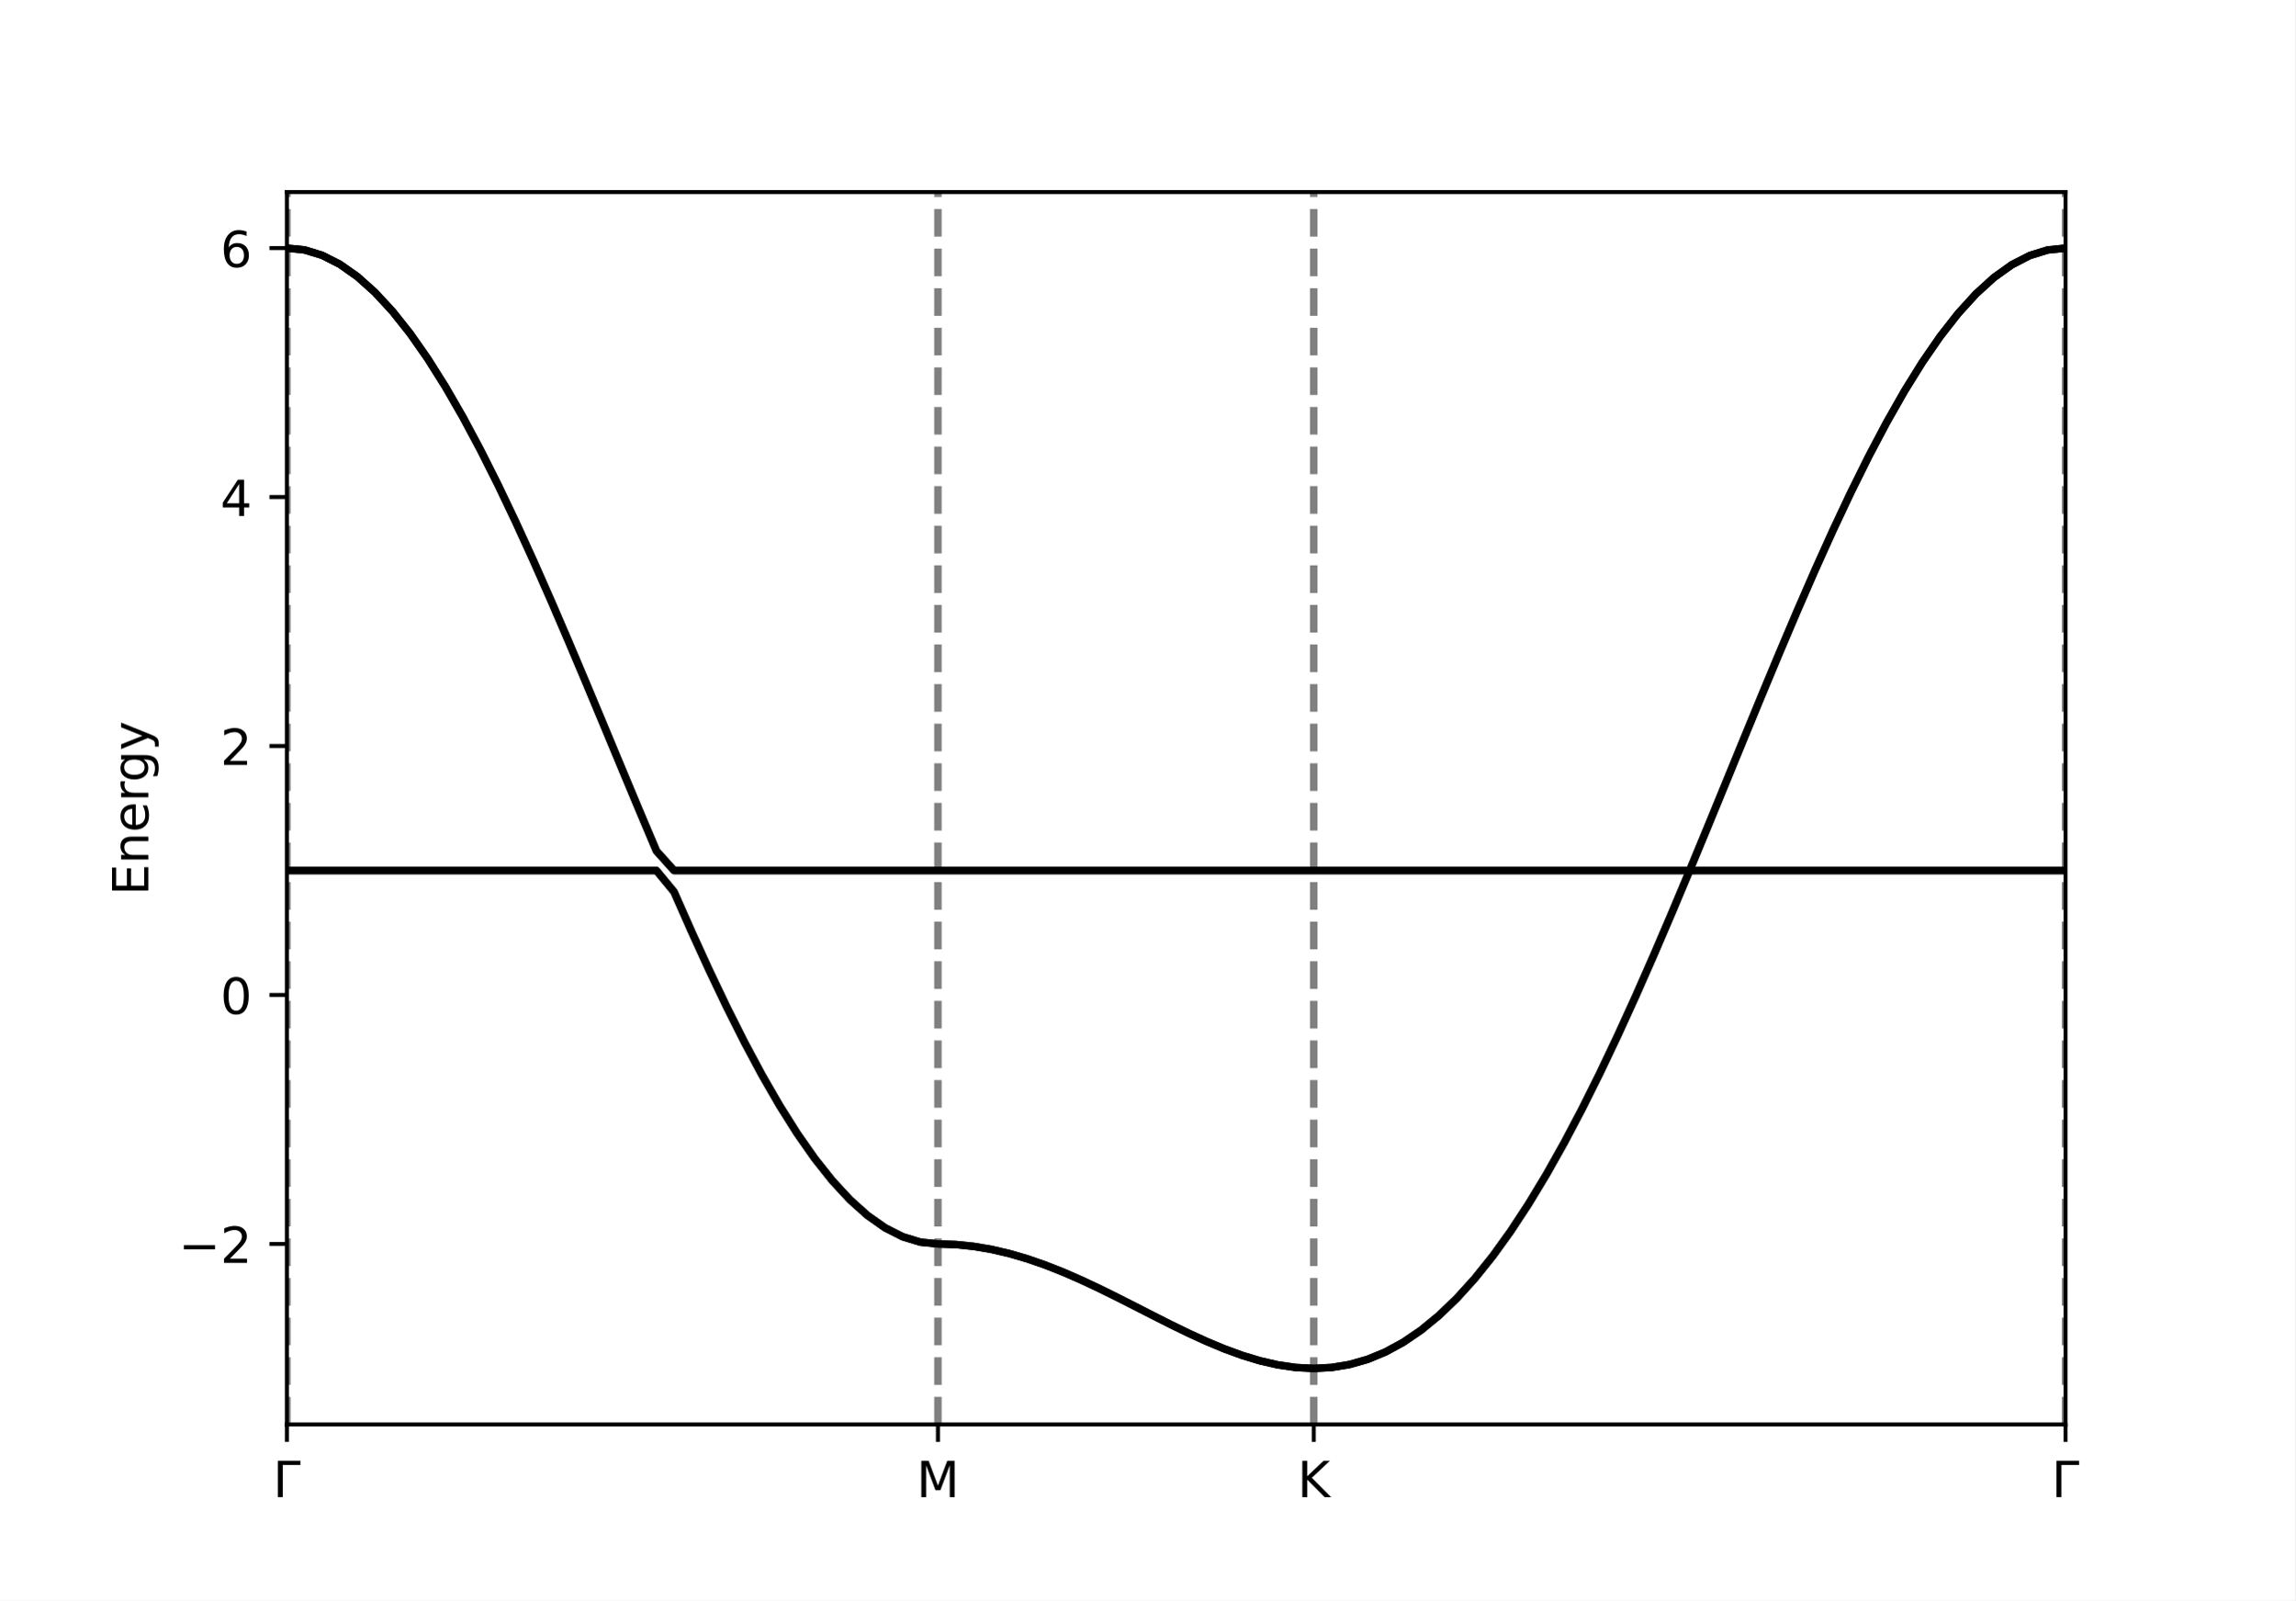
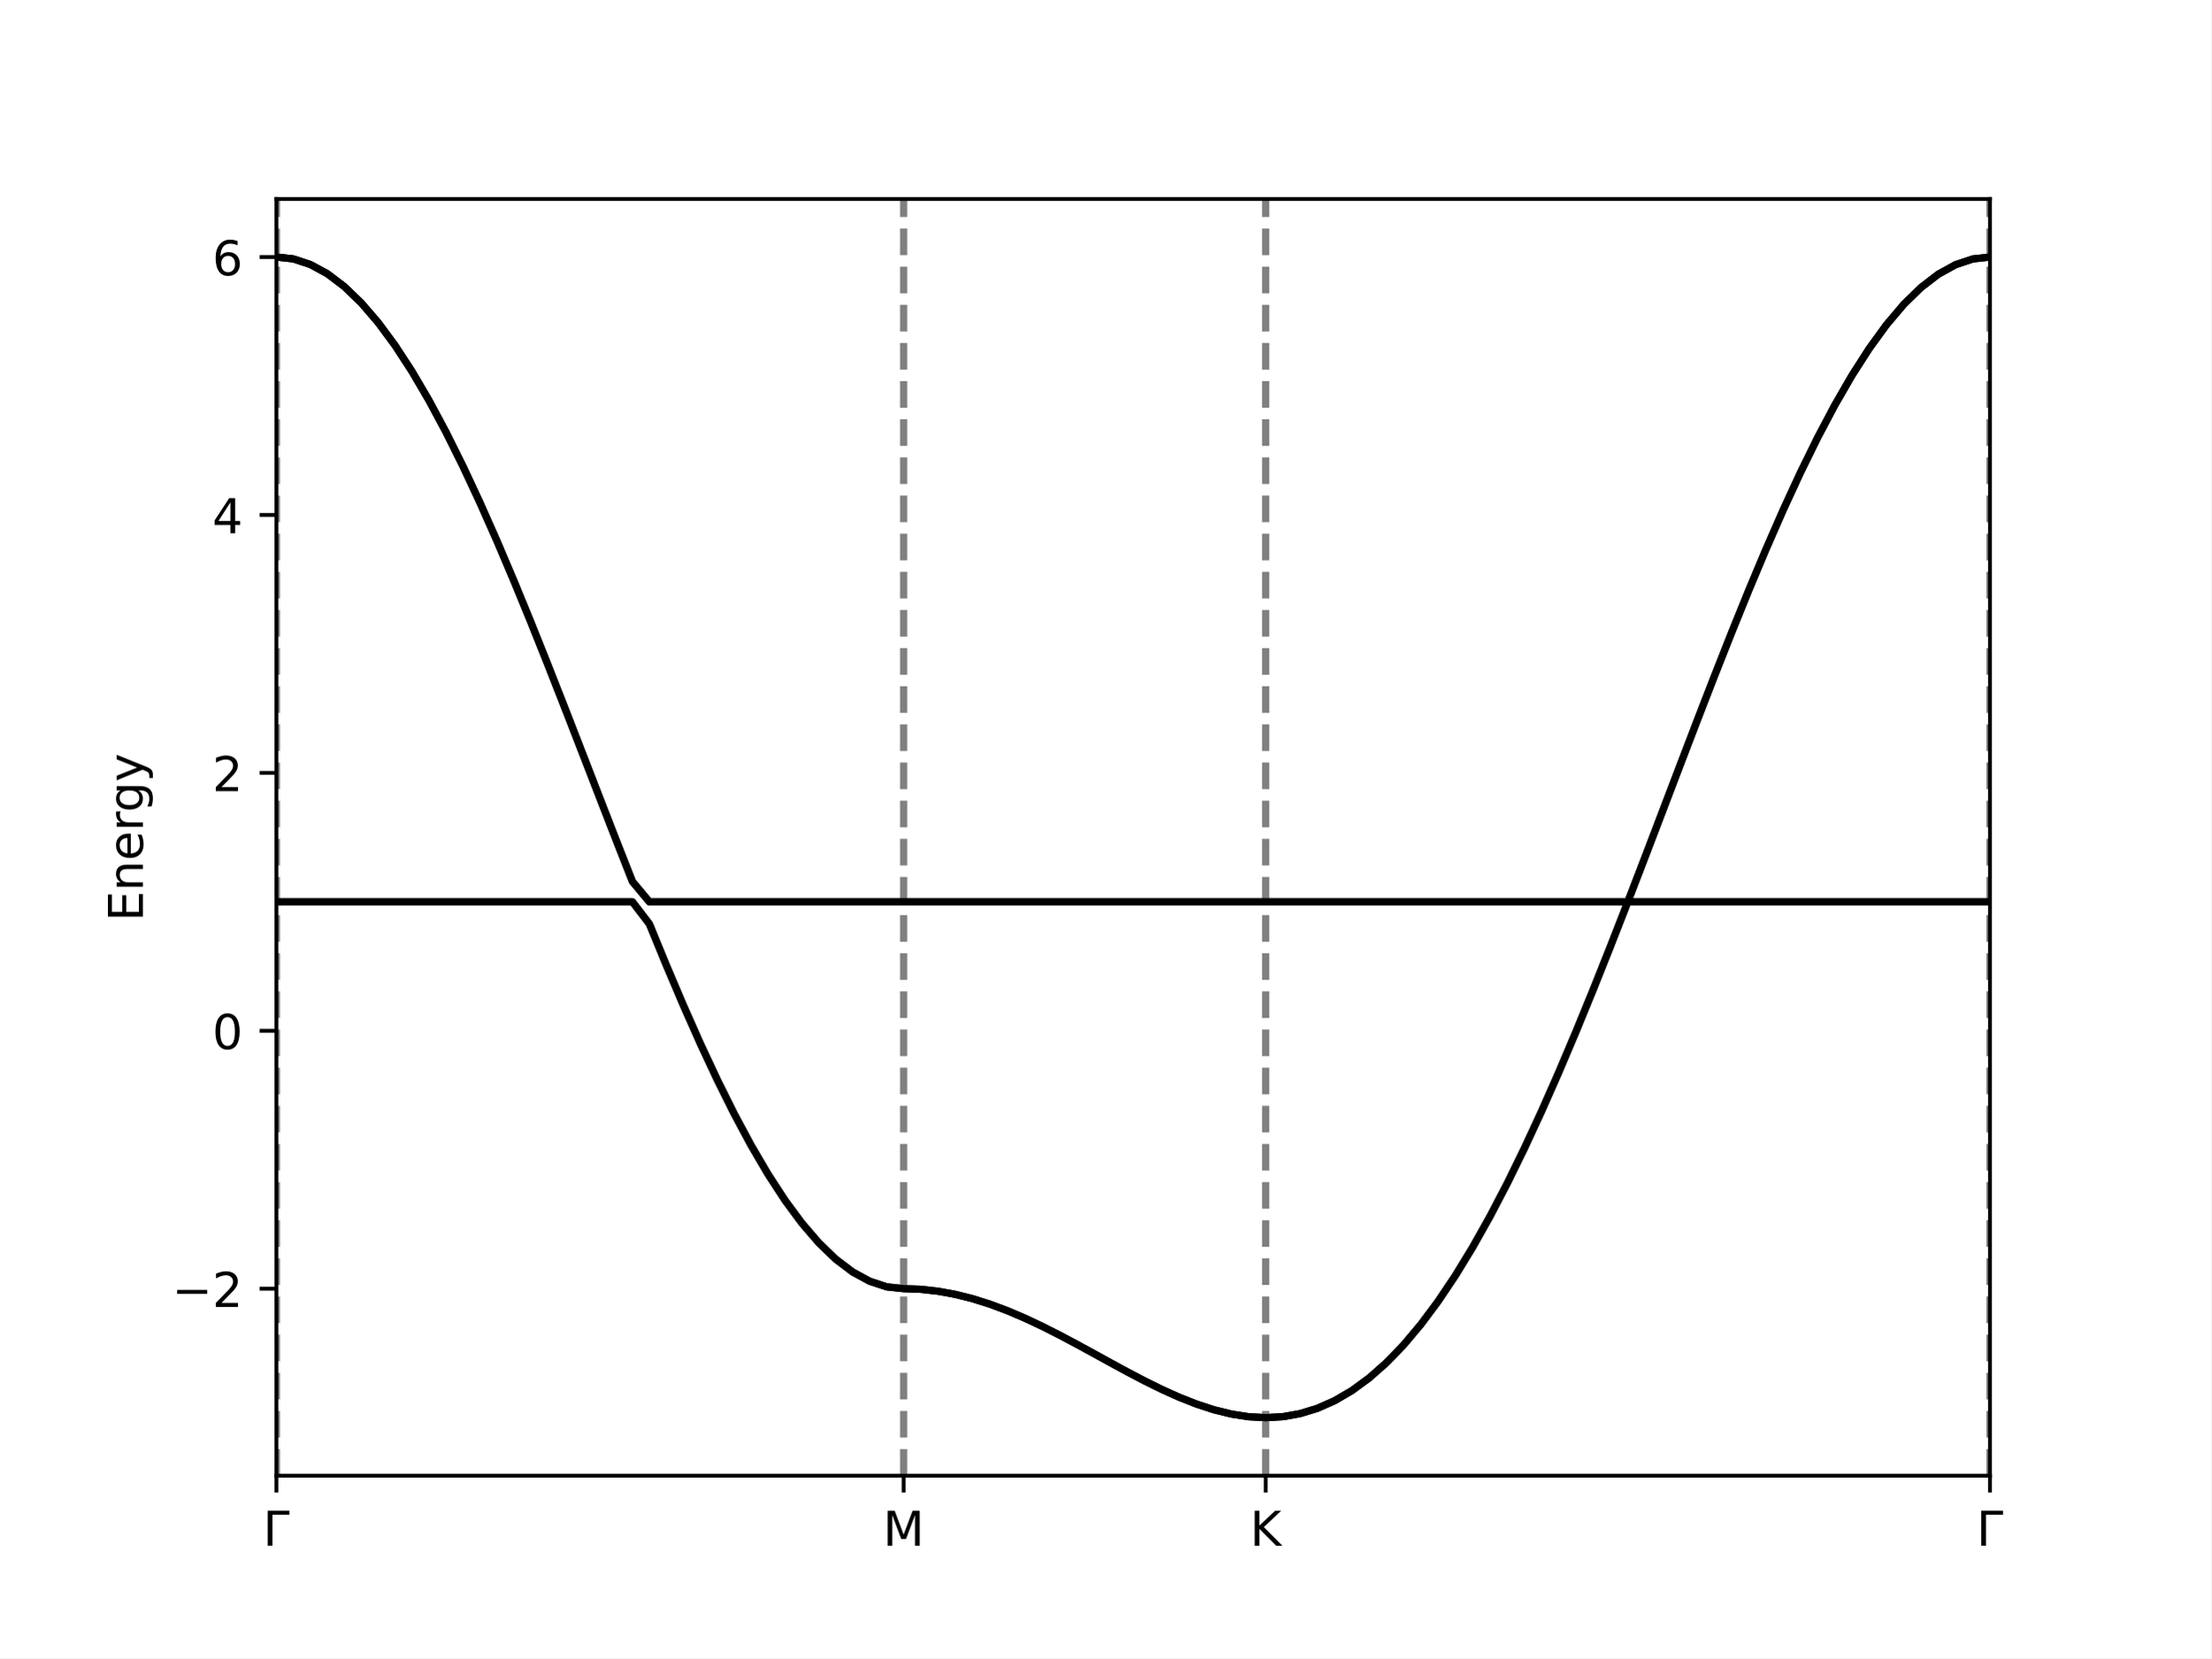
- <svg xmlns="http://www.w3.org/2000/svg" xmlns:xlink="http://www.w3.org/1999/xlink" width="460.8pt" height="321.36pt" viewBox="0 0 460.8 321.36" version="1.1">
+ <svg xmlns="http://www.w3.org/2000/svg" xmlns:xlink="http://www.w3.org/1999/xlink" width="460.8pt" height="345.6pt" viewBox="0 0 460.8 345.6" version="1.1">
  <defs>
    <style type="text/css">*{stroke-linejoin: round; stroke-linecap: butt}</style>
  </defs>
  <g id="figure_1">
    <g id="patch_1">
-       <path d="M 0 321.36  L 460.8 321.36  L 460.8 0  L 0 0  z " style="fill: #ffffff" />
+       <path d="M 0 345.6  L 460.8 345.6  L 460.8 0  L 0 0  z " style="fill: #ffffff" />
    </g>
    <g id="axes_1">
      <g id="patch_2">
-         <path d="M 57.6 286.01  L 414.72 286.01  L 414.72 38.563  L 57.6 38.563  z " style="fill: #ffffff" />
+         <path d="M 57.6 307.584  L 414.72 307.584  L 414.72 41.472  L 57.6 41.472  z " style="fill: #ffffff" />
      </g>
      <g id="matplotlib.axis_1">
        <g id="xtick_1">
          <g id="line2d_1">
            <defs>
-               <path id="m54ec188407" d="M 0 0  L 0 3.5  " style="stroke: #000000; stroke-width: 0.8" />
+               <path id="m6cc8d9f56b" d="M 0 0  L 0 3.5  " style="stroke: #000000; stroke-width: 0.8" />
            </defs>
            <g>
-               <use xlink:href="#m54ec188407" x="57.6" y="286.01" style="stroke: #000000; stroke-width: 0.8" />
+               <use xlink:href="#m6cc8d9f56b" x="57.6" y="307.584" style="stroke: #000000; stroke-width: 0.8" />
            </g>
          </g>
          <g id="text_1">
-             <g transform="translate(54.8 300.6088) scale(0.1 -0.1)">
+             <g transform="translate(54.8 322.1824)scale(0.1 -0.1)">
              <defs>
                <path id="DejaVuSans-393" d="M 628 0  L 628 4666  L 3531 4666  L 3531 4134  L 1259 4134  L 1259 0  L 628 0  z " transform="scale(0.015625)" />
              </defs>
              <use xlink:href="#DejaVuSans-393" transform="translate(0 0.09375)" />
            </g>
          </g>
        </g>
        <g id="xtick_2">
          <g id="line2d_2">
            <g>
-               <use xlink:href="#m54ec188407" x="188.315" y="286.01" style="stroke: #000000; stroke-width: 0.8" />
+               <use xlink:href="#m6cc8d9f56b" x="188.315" y="307.584" style="stroke: #000000; stroke-width: 0.8" />
            </g>
          </g>
          <g id="text_2">
-             <g transform="translate(184.0009 300.6088) scale(0.1 -0.1)">
+             <g transform="translate(184.0009 322.1824)scale(0.1 -0.1)">
              <defs>
                <path id="DejaVuSans-4d" d="M 628 4666  L 1569 4666  L 2759 1491  L 3956 4666  L 4897 4666  L 4897 0  L 4281 0  L 4281 4097  L 3078 897  L 2444 897  L 1241 4097  L 1241 0  L 628 0  L 628 4666  z " transform="scale(0.015625)" />
              </defs>
              <use xlink:href="#DejaVuSans-4d" />
            </g>
          </g>
        </g>
        <g id="xtick_3">
          <g id="line2d_3">
            <g>
-               <use xlink:href="#m54ec188407" x="263.776" y="286.01" style="stroke: #000000; stroke-width: 0.8" />
+               <use xlink:href="#m6cc8d9f56b" x="263.776" y="307.584" style="stroke: #000000; stroke-width: 0.8" />
            </g>
          </g>
          <g id="text_3">
-             <g transform="translate(260.4969 300.6088) scale(0.1 -0.1)">
+             <g transform="translate(260.4969 322.1824)scale(0.1 -0.1)">
              <defs>
                <path id="DejaVuSans-4b" d="M 628 4666  L 1259 4666  L 1259 2694  L 3353 4666  L 4166 4666  L 1850 2491  L 4331 0  L 3500 0  L 1259 2247  L 1259 0  L 628 0  L 628 4666  z " transform="scale(0.015625)" />
              </defs>
              <use xlink:href="#DejaVuSans-4b" />
            </g>
          </g>
        </g>
        <g id="xtick_4">
          <g id="line2d_4">
            <g>
-               <use xlink:href="#m54ec188407" x="414.72" y="286.01" style="stroke: #000000; stroke-width: 0.8" />
+               <use xlink:href="#m6cc8d9f56b" x="414.72" y="307.584" style="stroke: #000000; stroke-width: 0.8" />
            </g>
          </g>
          <g id="text_4">
-             <g transform="translate(411.92 300.6088) scale(0.1 -0.1)">
+             <g transform="translate(411.92 322.1824)scale(0.1 -0.1)">
              <use xlink:href="#DejaVuSans-393" transform="translate(0 0.09375)" />
            </g>
          </g>
        </g>
      </g>
      <g id="matplotlib.axis_2">
        <g id="ytick_1">
          <g id="line2d_5">
            <defs>
-               <path id="m314cf8f7ac" d="M 0 0  L -3.5 0  " style="stroke: #000000; stroke-width: 0.8" />
+               <path id="m613332653d" d="M 0 0  L -3.5 0  " style="stroke: #000000; stroke-width: 0.8" />
            </defs>
            <g>
-               <use xlink:href="#m314cf8f7ac" x="57.6" y="249.768" style="stroke: #000000; stroke-width: 0.8" />
+               <use xlink:href="#m613332653d" x="57.6" y="268.608" style="stroke: #000000; stroke-width: 0.8" />
            </g>
          </g>
          <g id="text_5">
-             <g transform="translate(35.85781 253.5674) scale(0.1 -0.1)">
+             <g transform="translate(35.85781 272.4072)scale(0.1 -0.1)">
              <defs>
                <path id="DejaVuSans-2212" d="M 678 2272  L 4684 2272  L 4684 1741  L 678 1741  L 678 2272  z " transform="scale(0.015625)" />
                <path id="DejaVuSans-32" d="M 1228 531  L 3431 531  L 3431 0  L 469 0  L 469 531  Q 828 903 1448 1529  Q 2069 2156 2228 2338  Q 2531 2678 2651 2914  Q 2772 3150 2772 3378  Q 2772 3750 2511 3984  Q 2250 4219 1831 4219  Q 1534 4219 1204 4116  Q 875 4013 500 3803  L 500 4441  Q 881 4594 1212 4672  Q 1544 4750 1819 4750  Q 2544 4750 2975 4387  Q 3406 4025 3406 3419  Q 3406 3131 3298 2873  Q 3191 2616 2906 2266  Q 2828 2175 2409 1742  Q 1991 1309 1228 531  z " transform="scale(0.015625)" />
              </defs>
              <use xlink:href="#DejaVuSans-2212" />
              <use xlink:href="#DejaVuSans-32" x="83.789" />
            </g>
          </g>
        </g>
        <g id="ytick_2">
          <g id="line2d_6">
            <g>
-               <use xlink:href="#m314cf8f7ac" x="57.6" y="199.779" style="stroke: #000000; stroke-width: 0.8" />
+               <use xlink:href="#m613332653d" x="57.6" y="214.848" style="stroke: #000000; stroke-width: 0.8" />
            </g>
          </g>
          <g id="text_6">
-             <g transform="translate(44.2375 203.578) scale(0.1 -0.1)">
+             <g transform="translate(44.2375 218.6472)scale(0.1 -0.1)">
              <defs>
                <path id="DejaVuSans-30" d="M 2034 4250  Q 1547 4250 1301 3770  Q 1056 3291 1056 2328  Q 1056 1369 1301 889  Q 1547 409 2034 409  Q 2525 409 2770 889  Q 3016 1369 3016 2328  Q 3016 3291 2770 3770  Q 2525 4250 2034 4250  z M 2034 4750  Q 2819 4750 3233 4129  Q 3647 3509 3647 2328  Q 3647 1150 3233 529  Q 2819 -91 2034 -91  Q 1250 -91 836 529  Q 422 1150 422 2328  Q 422 3509 836 4129  Q 1250 4750 2034 4750  z " transform="scale(0.015625)" />
              </defs>
              <use xlink:href="#DejaVuSans-30" />
            </g>
          </g>
        </g>
        <g id="ytick_3">
          <g id="line2d_7">
            <g>
-               <use xlink:href="#m314cf8f7ac" x="57.6" y="149.789" style="stroke: #000000; stroke-width: 0.8" />
+               <use xlink:href="#m613332653d" x="57.6" y="161.088" style="stroke: #000000; stroke-width: 0.8" />
            </g>
          </g>
          <g id="text_7">
-             <g transform="translate(44.2375 153.5887) scale(0.1 -0.1)">
+             <g transform="translate(44.2375 164.8872)scale(0.1 -0.1)">
              <use xlink:href="#DejaVuSans-32" />
            </g>
          </g>
        </g>
        <g id="ytick_4">
          <g id="line2d_8">
            <g>
-               <use xlink:href="#m314cf8f7ac" x="57.6" y="99.8" style="stroke: #000000; stroke-width: 0.8" />
+               <use xlink:href="#m613332653d" x="57.6" y="107.328" style="stroke: #000000; stroke-width: 0.8" />
            </g>
          </g>
          <g id="text_8">
-             <g transform="translate(44.2375 103.5994) scale(0.1 -0.1)">
+             <g transform="translate(44.2375 111.1272)scale(0.1 -0.1)">
              <defs>
                <path id="DejaVuSans-34" d="M 2419 4116  L 825 1625  L 2419 1625  L 2419 4116  z M 2253 4666  L 3047 4666  L 3047 1625  L 3713 1625  L 3713 1100  L 3047 1100  L 3047 0  L 2419 0  L 2419 1100  L 313 1100  L 313 1709  L 2253 4666  z " transform="scale(0.015625)" />
              </defs>
              <use xlink:href="#DejaVuSans-34" />
            </g>
          </g>
        </g>
        <g id="ytick_5">
          <g id="line2d_9">
            <g>
-               <use xlink:href="#m314cf8f7ac" x="57.6" y="49.811" style="stroke: #000000; stroke-width: 0.8" />
+               <use xlink:href="#m613332653d" x="57.6" y="53.568" style="stroke: #000000; stroke-width: 0.8" />
            </g>
          </g>
          <g id="text_9">
-             <g transform="translate(44.2375 53.61002) scale(0.1 -0.1)">
+             <g transform="translate(44.2375 57.36722)scale(0.1 -0.1)">
              <defs>
                <path id="DejaVuSans-36" d="M 2113 2584  Q 1688 2584 1439 2293  Q 1191 2003 1191 1497  Q 1191 994 1439 701  Q 1688 409 2113 409  Q 2538 409 2786 701  Q 3034 994 3034 1497  Q 3034 2003 2786 2293  Q 2538 2584 2113 2584  z M 3366 4563  L 3366 3988  Q 3128 4100 2886 4159  Q 2644 4219 2406 4219  Q 1781 4219 1451 3797  Q 1122 3375 1075 2522  Q 1259 2794 1537 2939  Q 1816 3084 2150 3084  Q 2853 3084 3261 2657  Q 3669 2231 3669 1497  Q 3669 778 3244 343  Q 2819 -91 2113 -91  Q 1303 -91 875 529  Q 447 1150 447 2328  Q 447 3434 972 4092  Q 1497 4750 2381 4750  Q 2619 4750 2861 4703  Q 3103 4656 3366 4563  z " transform="scale(0.015625)" />
              </defs>
              <use xlink:href="#DejaVuSans-36" />
            </g>
          </g>
        </g>
        <g id="text_10">
-           <g transform="translate(29.77812 179.793) rotate(-90) scale(0.1 -0.1)">
+           <g transform="translate(29.77812 192.0342)rotate(-90)scale(0.1 -0.1)">
            <defs>
              <path id="DejaVuSans-45" d="M 628 4666  L 3578 4666  L 3578 4134  L 1259 4134  L 1259 2753  L 3481 2753  L 3481 2222  L 1259 2222  L 1259 531  L 3634 531  L 3634 0  L 628 0  L 628 4666  z " transform="scale(0.015625)" />
              <path id="DejaVuSans-6e" d="M 3513 2113  L 3513 0  L 2938 0  L 2938 2094  Q 2938 2591 2744 2837  Q 2550 3084 2163 3084  Q 1697 3084 1428 2787  Q 1159 2491 1159 1978  L 1159 0  L 581 0  L 581 3500  L 1159 3500  L 1159 2956  Q 1366 3272 1645 3428  Q 1925 3584 2291 3584  Q 2894 3584 3203 3211  Q 3513 2838 3513 2113  z " transform="scale(0.015625)" />
              <path id="DejaVuSans-65" d="M 3597 1894  L 3597 1613  L 953 1613  Q 991 1019 1311 708  Q 1631 397 2203 397  Q 2534 397 2845 478  Q 3156 559 3463 722  L 3463 178  Q 3153 47 2828 -22  Q 2503 -91 2169 -91  Q 1331 -91 842 396  Q 353 884 353 1716  Q 353 2575 817 3079  Q 1281 3584 2069 3584  Q 2775 3584 3186 3129  Q 3597 2675 3597 1894  z M 3022 2063  Q 3016 2534 2758 2815  Q 2500 3097 2075 3097  Q 1594 3097 1305 2825  Q 1016 2553 972 2059  L 3022 2063  z " transform="scale(0.015625)" />
              <path id="DejaVuSans-72" d="M 2631 2963  Q 2534 3019 2420 3045  Q 2306 3072 2169 3072  Q 1681 3072 1420 2755  Q 1159 2438 1159 1844  L 1159 0  L 581 0  L 581 3500  L 1159 3500  L 1159 2956  Q 1341 3275 1631 3429  Q 1922 3584 2338 3584  Q 2397 3584 2469 3576  Q 2541 3569 2628 3553  L 2631 2963  z " transform="scale(0.015625)" />
              <path id="DejaVuSans-67" d="M 2906 1791  Q 2906 2416 2648 2759  Q 2391 3103 1925 3103  Q 1463 3103 1205 2759  Q 947 2416 947 1791  Q 947 1169 1205 825  Q 1463 481 1925 481  Q 2391 481 2648 825  Q 2906 1169 2906 1791  z M 3481 434  Q 3481 -459 3084 -895  Q 2688 -1331 1869 -1331  Q 1566 -1331 1297 -1286  Q 1028 -1241 775 -1147  L 775 -588  Q 1028 -725 1275 -790  Q 1522 -856 1778 -856  Q 2344 -856 2625 -561  Q 2906 -266 2906 331  L 2906 616  Q 2728 306 2450 153  Q 2172 0 1784 0  Q 1141 0 747 490  Q 353 981 353 1791  Q 353 2603 747 3093  Q 1141 3584 1784 3584  Q 2172 3584 2450 3431  Q 2728 3278 2906 2969  L 2906 3500  L 3481 3500  L 3481 434  z " transform="scale(0.015625)" />
              <path id="DejaVuSans-79" d="M 2059 -325  Q 1816 -950 1584 -1140  Q 1353 -1331 966 -1331  L 506 -1331  L 506 -850  L 844 -850  Q 1081 -850 1212 -737  Q 1344 -625 1503 -206  L 1606 56  L 191 3500  L 800 3500  L 1894 763  L 2988 3500  L 3597 3500  L 2059 -325  z " transform="scale(0.015625)" />
            </defs>
            <use xlink:href="#DejaVuSans-45" />
            <use xlink:href="#DejaVuSans-6e" x="63.184" />
            <use xlink:href="#DejaVuSans-65" x="126.562" />
            <use xlink:href="#DejaVuSans-72" x="188.086" />
            <use xlink:href="#DejaVuSans-67" x="227.449" />
            <use xlink:href="#DejaVuSans-79" x="290.926" />
          </g>
        </g>
      </g>
      <g id="line2d_10">
-         <path d="M 57.6 286.01  L 57.6 38.563  " clip-path="url(#pdacc1e91a1)" style="fill: none; stroke-dasharray: 5.55,2.4; stroke-dashoffset: 0; stroke: #808080; stroke-width: 1.5" />
+         <path d="M 57.6 307.584  L 57.6 41.472  " clip-path="url(#pf6505c770f)" style="fill: none; stroke-dasharray: 5.55,2.4; stroke-dashoffset: 0; stroke: #808080; stroke-width: 1.5" />
      </g>
      <g id="line2d_11">
-         <path d="M 188.315 286.01  L 188.315 38.563  " clip-path="url(#pdacc1e91a1)" style="fill: none; stroke-dasharray: 5.55,2.4; stroke-dashoffset: 0; stroke: #808080; stroke-width: 1.5" />
+         <path d="M 188.315 307.584  L 188.315 41.472  " clip-path="url(#pf6505c770f)" style="fill: none; stroke-dasharray: 5.55,2.4; stroke-dashoffset: 0; stroke: #808080; stroke-width: 1.5" />
      </g>
      <g id="line2d_12">
-         <path d="M 263.776 286.01  L 263.776 38.563  " clip-path="url(#pdacc1e91a1)" style="fill: none; stroke-dasharray: 5.55,2.4; stroke-dashoffset: 0; stroke: #808080; stroke-width: 1.5" />
+         <path d="M 263.776 307.584  L 263.776 41.472  " clip-path="url(#pf6505c770f)" style="fill: none; stroke-dasharray: 5.55,2.4; stroke-dashoffset: 0; stroke: #808080; stroke-width: 1.5" />
      </g>
      <g id="line2d_13">
-         <path d="M 414.72 286.01  L 414.72 38.563  " clip-path="url(#pdacc1e91a1)" style="fill: none; stroke-dasharray: 5.55,2.4; stroke-dashoffset: 0; stroke: #808080; stroke-width: 1.5" />
+         <path d="M 414.72 307.584  L 414.72 41.472  " clip-path="url(#pf6505c770f)" style="fill: none; stroke-dasharray: 5.55,2.4; stroke-dashoffset: 0; stroke: #808080; stroke-width: 1.5" />
      </g>
      <g id="line2d_14">
-         <path d="M 57.6 174.784  L 61.133 174.784  L 64.666 174.784  L 68.199 174.784  L 71.731 174.784  L 75.264 174.784  L 78.797 174.784  L 82.33 174.784  L 85.863 174.784  L 89.396 174.784  L 92.928 174.784  L 96.461 174.784  L 99.994 174.784  L 103.527 174.784  L 107.06 174.784  L 110.593 174.784  L 114.125 174.784  L 117.658 174.784  L 121.191 174.784  L 124.724 174.784  L 128.257 174.784  L 131.79 174.784  L 135.322 179.065  L 138.855 187.067  L 142.388 194.8  L 145.921 202.209  L 149.454 209.24  L 152.987 215.843  L 156.519 221.97  L 160.052 227.576  L 163.585 232.623  L 167.118 237.072  L 170.651 240.893  L 174.184 244.057  L 177.716 246.542  L 181.249 248.33  L 184.782 249.408  L 188.315 249.768  L 191.908 249.892  L 195.502 250.262  L 199.095 250.872  L 202.688 251.711  L 206.282 252.764  L 209.875 254.012  L 213.469 255.433  L 217.062 257.001  L 220.655 258.687  L 224.249 260.459  L 227.842 262.282  L 231.435 264.12  L 235.029 265.934  L 238.622 267.684  L 242.216 269.33  L 245.809 270.832  L 249.402 272.147  L 252.996 273.236  L 256.589 274.06  L 260.182 274.581  L 263.776 274.763  L 267.37 274.572  L 270.964 273.978  L 274.558 272.952  L 278.151 271.472  L 281.745 269.517  L 285.339 267.07  L 288.933 264.12  L 292.527 260.66  L 296.121 256.688  L 299.715 252.206  L 303.309 247.222  L 306.903 241.747  L 310.497 235.8  L 314.091 229.402  L 317.684 222.58  L 321.278 215.366  L 324.872 207.795  L 328.466 199.907  L 332.06 191.746  L 335.654 183.358  L 339.248 174.793  L 342.842 174.784  L 346.436 174.784  L 350.03 174.784  L 353.624 174.784  L 357.217 174.784  L 360.811 174.784  L 364.405 174.784  L 367.999 174.784  L 371.593 174.784  L 375.187 174.784  L 378.781 174.784  L 382.375 174.784  L 385.969 174.784  L 389.563 174.784  L 393.157 174.784  L 396.75 174.784  L 400.344 174.784  L 403.938 174.784  L 407.532 174.784  L 411.126 174.784  L 414.72 174.784  " clip-path="url(#pdacc1e91a1)" style="fill: none; stroke: #000000; stroke-width: 1.5; stroke-linecap: square" />
+         <path d="M 57.6 187.968  L 61.133 187.968  L 64.666 187.968  L 68.199 187.968  L 71.731 187.968  L 75.264 187.968  L 78.797 187.968  L 82.33 187.968  L 85.863 187.968  L 89.396 187.968  L 92.928 187.968  L 96.461 187.968  L 99.994 187.968  L 103.527 187.968  L 107.06 187.968  L 110.593 187.968  L 114.125 187.968  L 117.658 187.968  L 121.191 187.968  L 124.724 187.968  L 128.257 187.968  L 131.79 187.968  L 135.322 192.572  L 138.855 201.178  L 142.388 209.494  L 145.921 217.462  L 149.454 225.023  L 152.987 232.124  L 156.519 238.713  L 160.052 244.742  L 163.585 250.169  L 167.118 254.954  L 170.651 259.063  L 174.184 262.466  L 177.716 265.139  L 181.249 267.061  L 184.782 268.221  L 188.315 268.608  L 191.908 268.741  L 195.502 269.14  L 199.095 269.795  L 202.688 270.697  L 206.282 271.829  L 209.875 273.172  L 213.469 274.7  L 217.062 276.387  L 220.655 278.2  L 224.249 280.105  L 227.842 282.066  L 231.435 284.042  L 235.029 285.993  L 238.622 287.875  L 242.216 289.646  L 245.809 291.26  L 249.402 292.675  L 252.996 293.846  L 256.589 294.733  L 260.182 295.293  L 263.776 295.488  L 267.37 295.283  L 270.964 294.644  L 274.558 293.541  L 278.151 291.949  L 281.745 289.846  L 285.339 287.215  L 288.933 284.043  L 292.527 280.322  L 296.121 276.05  L 299.715 271.23  L 303.309 265.869  L 306.903 259.982  L 310.497 253.586  L 314.091 246.705  L 317.684 239.369  L 321.278 231.61  L 324.872 223.469  L 328.466 214.986  L 332.06 206.209  L 335.654 197.188  L 339.248 187.978  L 342.842 187.968  L 346.436 187.968  L 350.03 187.968  L 353.624 187.968  L 357.217 187.968  L 360.811 187.968  L 364.405 187.968  L 367.999 187.968  L 371.593 187.968  L 375.187 187.968  L 378.781 187.968  L 382.375 187.968  L 385.969 187.968  L 389.563 187.968  L 393.157 187.968  L 396.75 187.968  L 400.344 187.968  L 403.938 187.968  L 407.532 187.968  L 411.126 187.968  L 414.72 187.968  " clip-path="url(#pf6505c770f)" style="fill: none; stroke: #000000; stroke-width: 1.5; stroke-linecap: square" />
      </g>
      <g id="line2d_15">
-         <path d="M 57.6 174.784  L 61.133 174.784  L 64.666 174.784  L 68.199 174.784  L 71.731 174.784  L 75.264 174.784  L 78.797 174.784  L 82.33 174.784  L 85.863 174.784  L 89.396 174.784  L 92.928 174.784  L 96.461 174.784  L 99.994 174.784  L 103.527 174.784  L 107.06 174.784  L 110.593 174.784  L 114.125 174.784  L 117.658 174.784  L 121.191 174.784  L 124.724 174.784  L 128.257 174.784  L 131.79 174.784  L 135.322 179.065  L 138.855 187.067  L 142.388 194.8  L 145.921 202.209  L 149.454 209.24  L 152.987 215.843  L 156.519 221.97  L 160.052 227.576  L 163.585 232.623  L 167.118 237.072  L 170.651 240.893  L 174.184 244.057  L 177.716 246.542  L 181.249 248.33  L 184.782 249.408  L 188.315 249.768  L 191.908 249.892  L 195.502 250.262  L 199.095 250.872  L 202.688 251.711  L 206.282 252.764  L 209.875 254.012  L 213.469 255.433  L 217.062 257.001  L 220.655 258.687  L 224.249 260.459  L 227.842 262.282  L 231.435 264.12  L 235.029 265.934  L 238.622 267.684  L 242.216 269.33  L 245.809 270.832  L 249.402 272.147  L 252.996 273.236  L 256.589 274.06  L 260.182 274.581  L 263.776 274.763  L 267.37 274.572  L 270.964 273.978  L 274.558 272.952  L 278.151 271.472  L 281.745 269.517  L 285.339 267.07  L 288.933 264.12  L 292.527 260.66  L 296.121 256.688  L 299.715 252.206  L 303.309 247.222  L 306.903 241.747  L 310.497 235.8  L 314.091 229.402  L 317.684 222.58  L 321.278 215.366  L 324.872 207.795  L 328.466 199.907  L 332.06 191.746  L 335.654 183.358  L 339.248 174.793  L 342.842 174.784  L 346.436 174.784  L 350.03 174.784  L 353.624 174.784  L 357.217 174.784  L 360.811 174.784  L 364.405 174.784  L 367.999 174.784  L 371.593 174.784  L 375.187 174.784  L 378.781 174.784  L 382.375 174.784  L 385.969 174.784  L 389.563 174.784  L 393.157 174.784  L 396.75 174.784  L 400.344 174.784  L 403.938 174.784  L 407.532 174.784  L 411.126 174.784  L 414.72 174.784  " clip-path="url(#pdacc1e91a1)" style="fill: none; stroke: #000000; stroke-width: 1.5; stroke-linecap: square" />
+         <path d="M 57.6 187.968  L 61.133 187.968  L 64.666 187.968  L 68.199 187.968  L 71.731 187.968  L 75.264 187.968  L 78.797 187.968  L 82.33 187.968  L 85.863 187.968  L 89.396 187.968  L 92.928 187.968  L 96.461 187.968  L 99.994 187.968  L 103.527 187.968  L 107.06 187.968  L 110.593 187.968  L 114.125 187.968  L 117.658 187.968  L 121.191 187.968  L 124.724 187.968  L 128.257 187.968  L 131.79 187.968  L 135.322 192.572  L 138.855 201.178  L 142.388 209.494  L 145.921 217.462  L 149.454 225.023  L 152.987 232.124  L 156.519 238.713  L 160.052 244.742  L 163.585 250.169  L 167.118 254.954  L 170.651 259.063  L 174.184 262.466  L 177.716 265.139  L 181.249 267.061  L 184.782 268.221  L 188.315 268.608  L 191.908 268.741  L 195.502 269.14  L 199.095 269.795  L 202.688 270.697  L 206.282 271.829  L 209.875 273.172  L 213.469 274.7  L 217.062 276.387  L 220.655 278.2  L 224.249 280.105  L 227.842 282.066  L 231.435 284.042  L 235.029 285.993  L 238.622 287.875  L 242.216 289.646  L 245.809 291.26  L 249.402 292.675  L 252.996 293.846  L 256.589 294.733  L 260.182 295.293  L 263.776 295.488  L 267.37 295.283  L 270.964 294.644  L 274.558 293.541  L 278.151 291.949  L 281.745 289.846  L 285.339 287.215  L 288.933 284.043  L 292.527 280.322  L 296.121 276.05  L 299.715 271.23  L 303.309 265.869  L 306.903 259.982  L 310.497 253.586  L 314.091 246.705  L 317.684 239.369  L 321.278 231.61  L 324.872 223.469  L 328.466 214.986  L 332.06 206.209  L 335.654 197.188  L 339.248 187.978  L 342.842 187.968  L 346.436 187.968  L 350.03 187.968  L 353.624 187.968  L 357.217 187.968  L 360.811 187.968  L 364.405 187.968  L 367.999 187.968  L 371.593 187.968  L 375.187 187.968  L 378.781 187.968  L 382.375 187.968  L 385.969 187.968  L 389.563 187.968  L 393.157 187.968  L 396.75 187.968  L 400.344 187.968  L 403.938 187.968  L 407.532 187.968  L 411.126 187.968  L 414.72 187.968  " clip-path="url(#pf6505c770f)" style="fill: none; stroke: #000000; stroke-width: 1.5; stroke-linecap: square" />
      </g>
      <g id="line2d_16">
-         <path d="M 57.6 49.811  L 61.133 50.171  L 64.666 51.249  L 68.199 53.037  L 71.731 55.522  L 75.264 58.686  L 78.797 62.507  L 82.33 66.956  L 85.863 72.002  L 89.396 77.609  L 92.928 83.736  L 96.461 90.339  L 99.994 97.37  L 103.527 104.779  L 107.06 112.512  L 110.593 120.513  L 114.125 128.726  L 117.658 137.09  L 121.191 145.546  L 124.724 154.033  L 128.257 162.489  L 131.79 170.853  L 135.322 174.784  L 138.855 174.784  L 142.388 174.784  L 145.921 174.784  L 149.454 174.784  L 152.987 174.784  L 156.519 174.784  L 160.052 174.784  L 163.585 174.784  L 167.118 174.784  L 170.651 174.784  L 174.184 174.784  L 177.716 174.784  L 181.249 174.784  L 184.782 174.784  L 188.315 174.784  L 191.908 174.784  L 195.502 174.784  L 199.095 174.784  L 202.688 174.784  L 206.282 174.784  L 209.875 174.784  L 213.469 174.784  L 217.062 174.784  L 220.655 174.784  L 224.249 174.784  L 227.842 174.784  L 231.435 174.784  L 235.029 174.784  L 238.622 174.784  L 242.216 174.784  L 245.809 174.784  L 249.402 174.784  L 252.996 174.784  L 256.589 174.784  L 260.182 174.784  L 263.776 174.784  L 267.37 174.784  L 270.964 174.784  L 274.558 174.784  L 278.151 174.784  L 281.745 174.784  L 285.339 174.784  L 288.933 174.784  L 292.527 174.784  L 296.121 174.784  L 299.715 174.784  L 303.309 174.784  L 306.903 174.784  L 310.497 174.784  L 314.091 174.784  L 317.684 174.784  L 321.278 174.784  L 324.872 174.784  L 328.466 174.784  L 332.06 174.784  L 335.654 174.784  L 339.248 174.784  L 342.842 166.104  L 346.436 157.346  L 350.03 148.575  L 353.624 139.848  L 357.217 131.223  L 360.811 122.76  L 364.405 114.516  L 367.999 106.548  L 371.593 98.914  L 375.187 91.666  L 378.781 84.857  L 382.375 78.536  L 385.969 72.749  L 389.563 67.537  L 393.157 62.94  L 396.75 58.991  L 400.344 55.719  L 403.938 53.149  L 407.532 51.299  L 411.126 50.184  L 414.72 49.811  " clip-path="url(#pdacc1e91a1)" style="fill: none; stroke: #000000; stroke-width: 1.5; stroke-linecap: square" />
+         <path d="M 57.6 53.568  L 61.133 53.955  L 64.666 55.115  L 68.199 57.037  L 71.731 59.71  L 75.264 63.113  L 78.797 67.222  L 82.33 72.007  L 85.863 77.434  L 89.396 83.463  L 92.928 90.052  L 96.461 97.153  L 99.994 104.714  L 103.527 112.682  L 107.06 120.998  L 110.593 129.604  L 114.125 138.436  L 117.658 147.431  L 121.191 156.525  L 124.724 165.651  L 128.257 174.745  L 131.79 183.74  L 135.322 187.968  L 138.855 187.968  L 142.388 187.968  L 145.921 187.968  L 149.454 187.968  L 152.987 187.968  L 156.519 187.968  L 160.052 187.968  L 163.585 187.968  L 167.118 187.968  L 170.651 187.968  L 174.184 187.968  L 177.716 187.968  L 181.249 187.968  L 184.782 187.968  L 188.315 187.968  L 191.908 187.968  L 195.502 187.968  L 199.095 187.968  L 202.688 187.968  L 206.282 187.968  L 209.875 187.968  L 213.469 187.968  L 217.062 187.968  L 220.655 187.968  L 224.249 187.968  L 227.842 187.968  L 231.435 187.968  L 235.029 187.968  L 238.622 187.968  L 242.216 187.968  L 245.809 187.968  L 249.402 187.968  L 252.996 187.968  L 256.589 187.968  L 260.182 187.968  L 263.776 187.968  L 267.37 187.968  L 270.964 187.968  L 274.558 187.968  L 278.151 187.968  L 281.745 187.968  L 285.339 187.968  L 288.933 187.968  L 292.527 187.968  L 296.121 187.968  L 299.715 187.968  L 303.309 187.968  L 306.903 187.968  L 310.497 187.968  L 314.091 187.968  L 317.684 187.968  L 321.278 187.968  L 324.872 187.968  L 328.466 187.968  L 332.06 187.968  L 335.654 187.968  L 339.248 187.968  L 342.842 178.634  L 346.436 169.215  L 350.03 159.782  L 353.624 150.396  L 357.217 141.121  L 360.811 132.02  L 364.405 123.154  L 367.999 114.585  L 371.593 106.375  L 375.187 98.58  L 378.781 91.258  L 382.375 84.46  L 385.969 78.236  L 389.563 72.632  L 393.157 67.688  L 396.75 63.441  L 400.344 59.922  L 403.938 57.158  L 407.532 55.168  L 411.126 53.969  L 414.72 53.568  " clip-path="url(#pf6505c770f)" style="fill: none; stroke: #000000; stroke-width: 1.5; stroke-linecap: square" />
      </g>
      <g id="line2d_17">
-         <path d="M 57.6 49.811  L 61.133 50.171  L 64.666 51.249  L 68.199 53.037  L 71.731 55.522  L 75.264 58.686  L 78.797 62.507  L 82.33 66.956  L 85.863 72.002  L 89.396 77.609  L 92.928 83.736  L 96.461 90.339  L 99.994 97.37  L 103.527 104.779  L 107.06 112.512  L 110.593 120.513  L 114.125 128.726  L 117.658 137.09  L 121.191 145.546  L 124.724 154.033  L 128.257 162.489  L 131.79 170.853  L 135.322 174.784  L 138.855 174.784  L 142.388 174.784  L 145.921 174.784  L 149.454 174.784  L 152.987 174.784  L 156.519 174.784  L 160.052 174.784  L 163.585 174.784  L 167.118 174.784  L 170.651 174.784  L 174.184 174.784  L 177.716 174.784  L 181.249 174.784  L 184.782 174.784  L 188.315 174.784  L 191.908 174.784  L 195.502 174.784  L 199.095 174.784  L 202.688 174.784  L 206.282 174.784  L 209.875 174.784  L 213.469 174.784  L 217.062 174.784  L 220.655 174.784  L 224.249 174.784  L 227.842 174.784  L 231.435 174.784  L 235.029 174.784  L 238.622 174.784  L 242.216 174.784  L 245.809 174.784  L 249.402 174.784  L 252.996 174.784  L 256.589 174.784  L 260.182 174.784  L 263.776 174.784  L 267.37 174.784  L 270.964 174.784  L 274.558 174.784  L 278.151 174.784  L 281.745 174.784  L 285.339 174.784  L 288.933 174.784  L 292.527 174.784  L 296.121 174.784  L 299.715 174.784  L 303.309 174.784  L 306.903 174.784  L 310.497 174.784  L 314.091 174.784  L 317.684 174.784  L 321.278 174.784  L 324.872 174.784  L 328.466 174.784  L 332.06 174.784  L 335.654 174.784  L 339.248 174.784  L 342.842 166.104  L 346.436 157.346  L 350.03 148.575  L 353.624 139.848  L 357.217 131.223  L 360.811 122.76  L 364.405 114.516  L 367.999 106.548  L 371.593 98.914  L 375.187 91.666  L 378.781 84.857  L 382.375 78.536  L 385.969 72.749  L 389.563 67.537  L 393.157 62.94  L 396.75 58.991  L 400.344 55.719  L 403.938 53.149  L 407.532 51.299  L 411.126 50.184  L 414.72 49.811  " clip-path="url(#pdacc1e91a1)" style="fill: none; stroke: #000000; stroke-width: 1.5; stroke-linecap: square" />
+         <path d="M 57.6 53.568  L 61.133 53.955  L 64.666 55.115  L 68.199 57.037  L 71.731 59.71  L 75.264 63.113  L 78.797 67.222  L 82.33 72.007  L 85.863 77.434  L 89.396 83.463  L 92.928 90.052  L 96.461 97.153  L 99.994 104.714  L 103.527 112.682  L 107.06 120.998  L 110.593 129.604  L 114.125 138.436  L 117.658 147.431  L 121.191 156.525  L 124.724 165.651  L 128.257 174.745  L 131.79 183.74  L 135.322 187.968  L 138.855 187.968  L 142.388 187.968  L 145.921 187.968  L 149.454 187.968  L 152.987 187.968  L 156.519 187.968  L 160.052 187.968  L 163.585 187.968  L 167.118 187.968  L 170.651 187.968  L 174.184 187.968  L 177.716 187.968  L 181.249 187.968  L 184.782 187.968  L 188.315 187.968  L 191.908 187.968  L 195.502 187.968  L 199.095 187.968  L 202.688 187.968  L 206.282 187.968  L 209.875 187.968  L 213.469 187.968  L 217.062 187.968  L 220.655 187.968  L 224.249 187.968  L 227.842 187.968  L 231.435 187.968  L 235.029 187.968  L 238.622 187.968  L 242.216 187.968  L 245.809 187.968  L 249.402 187.968  L 252.996 187.968  L 256.589 187.968  L 260.182 187.968  L 263.776 187.968  L 267.37 187.968  L 270.964 187.968  L 274.558 187.968  L 278.151 187.968  L 281.745 187.968  L 285.339 187.968  L 288.933 187.968  L 292.527 187.968  L 296.121 187.968  L 299.715 187.968  L 303.309 187.968  L 306.903 187.968  L 310.497 187.968  L 314.091 187.968  L 317.684 187.968  L 321.278 187.968  L 324.872 187.968  L 328.466 187.968  L 332.06 187.968  L 335.654 187.968  L 339.248 187.968  L 342.842 178.634  L 346.436 169.215  L 350.03 159.782  L 353.624 150.396  L 357.217 141.121  L 360.811 132.02  L 364.405 123.154  L 367.999 114.585  L 371.593 106.375  L 375.187 98.58  L 378.781 91.258  L 382.375 84.46  L 385.969 78.236  L 389.563 72.632  L 393.157 67.688  L 396.75 63.441  L 400.344 59.922  L 403.938 57.158  L 407.532 55.168  L 411.126 53.969  L 414.72 53.568  " clip-path="url(#pf6505c770f)" style="fill: none; stroke: #000000; stroke-width: 1.5; stroke-linecap: square" />
      </g>
      <g id="patch_3">
-         <path d="M 57.6 286.01  L 57.6 38.563  " style="fill: none; stroke: #000000; stroke-width: 0.8; stroke-linejoin: miter; stroke-linecap: square" />
+         <path d="M 57.6 307.584  L 57.6 41.472  " style="fill: none; stroke: #000000; stroke-width: 0.8; stroke-linejoin: miter; stroke-linecap: square" />
      </g>
      <g id="patch_4">
-         <path d="M 414.72 286.01  L 414.72 38.563  " style="fill: none; stroke: #000000; stroke-width: 0.8; stroke-linejoin: miter; stroke-linecap: square" />
+         <path d="M 414.72 307.584  L 414.72 41.472  " style="fill: none; stroke: #000000; stroke-width: 0.8; stroke-linejoin: miter; stroke-linecap: square" />
      </g>
      <g id="patch_5">
-         <path d="M 57.6 286.01  L 414.72 286.01  " style="fill: none; stroke: #000000; stroke-width: 0.8; stroke-linejoin: miter; stroke-linecap: square" />
+         <path d="M 57.6 307.584  L 414.72 307.584  " style="fill: none; stroke: #000000; stroke-width: 0.8; stroke-linejoin: miter; stroke-linecap: square" />
      </g>
      <g id="patch_6">
-         <path d="M 57.6 38.563  L 414.72 38.563  " style="fill: none; stroke: #000000; stroke-width: 0.8; stroke-linejoin: miter; stroke-linecap: square" />
+         <path d="M 57.6 41.472  L 414.72 41.472  " style="fill: none; stroke: #000000; stroke-width: 0.8; stroke-linejoin: miter; stroke-linecap: square" />
      </g>
    </g>
  </g>
  <defs>
-     <clipPath id="pdacc1e91a1">
-       <rect x="57.6" y="38.563" width="357.12" height="247.447" />
+     <clipPath id="pf6505c770f">
+       <rect x="57.6" y="41.472" width="357.12" height="266.112" />
    </clipPath>
  </defs>
</svg>
